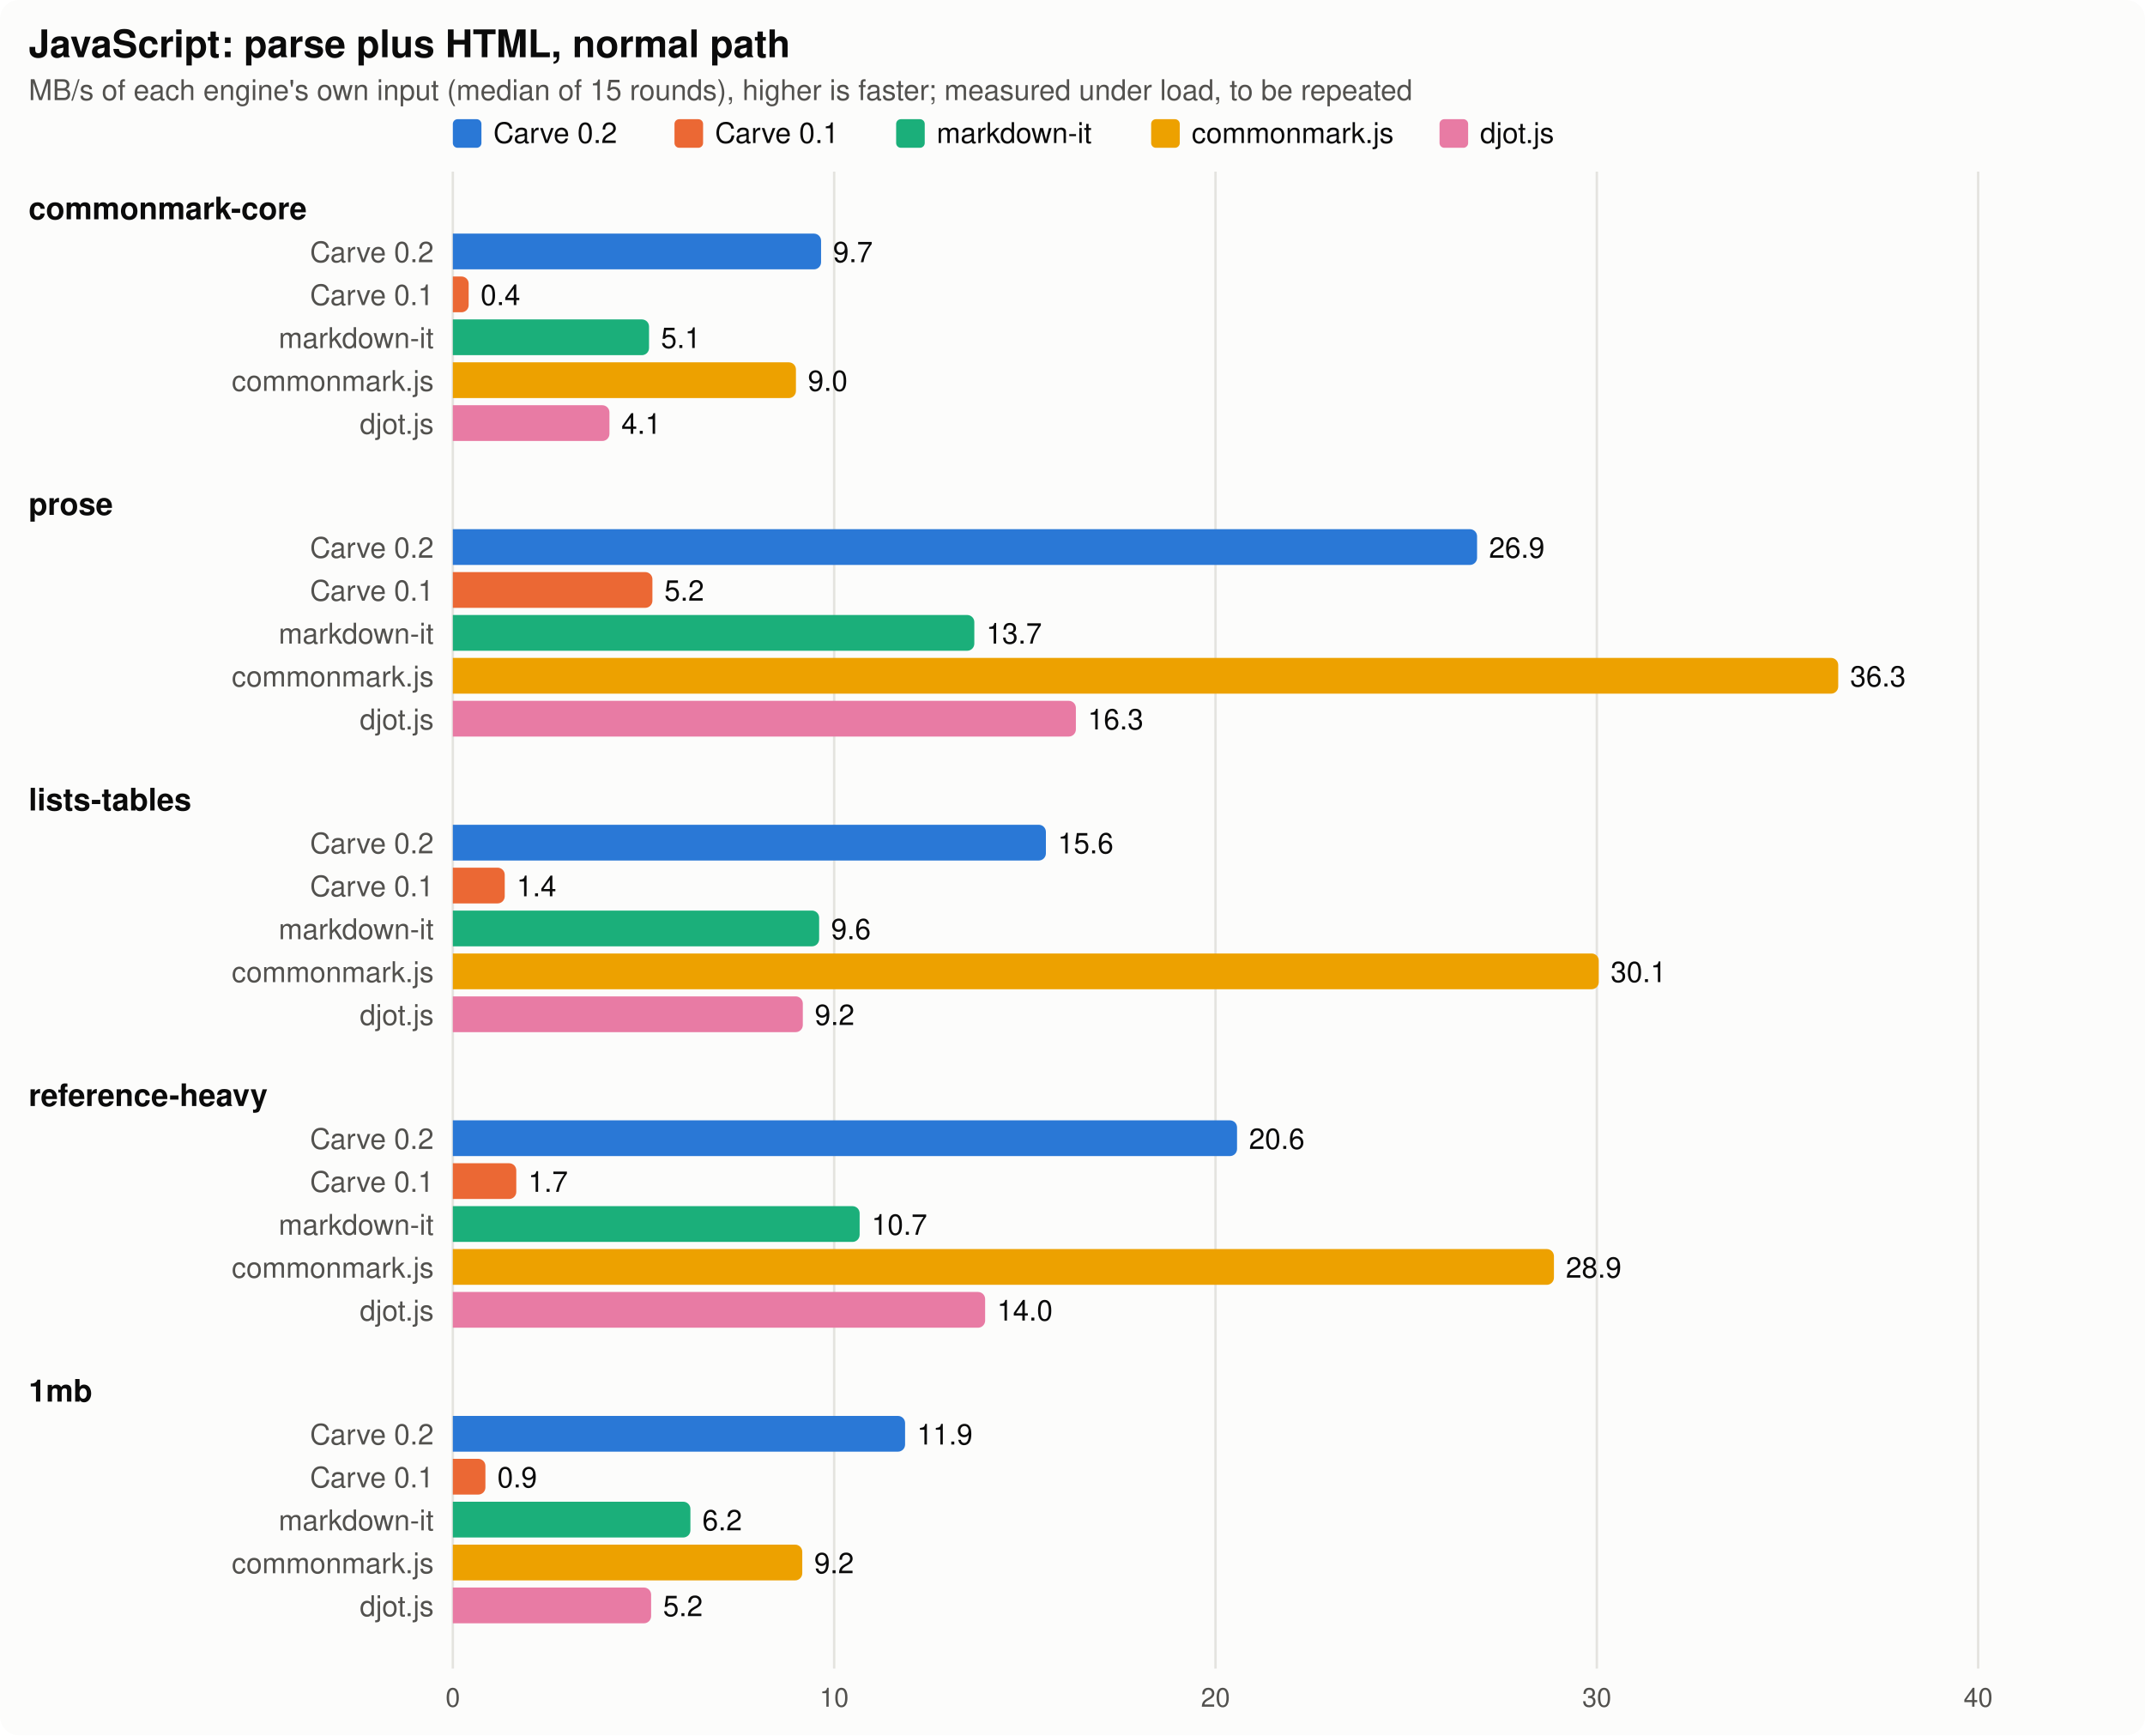
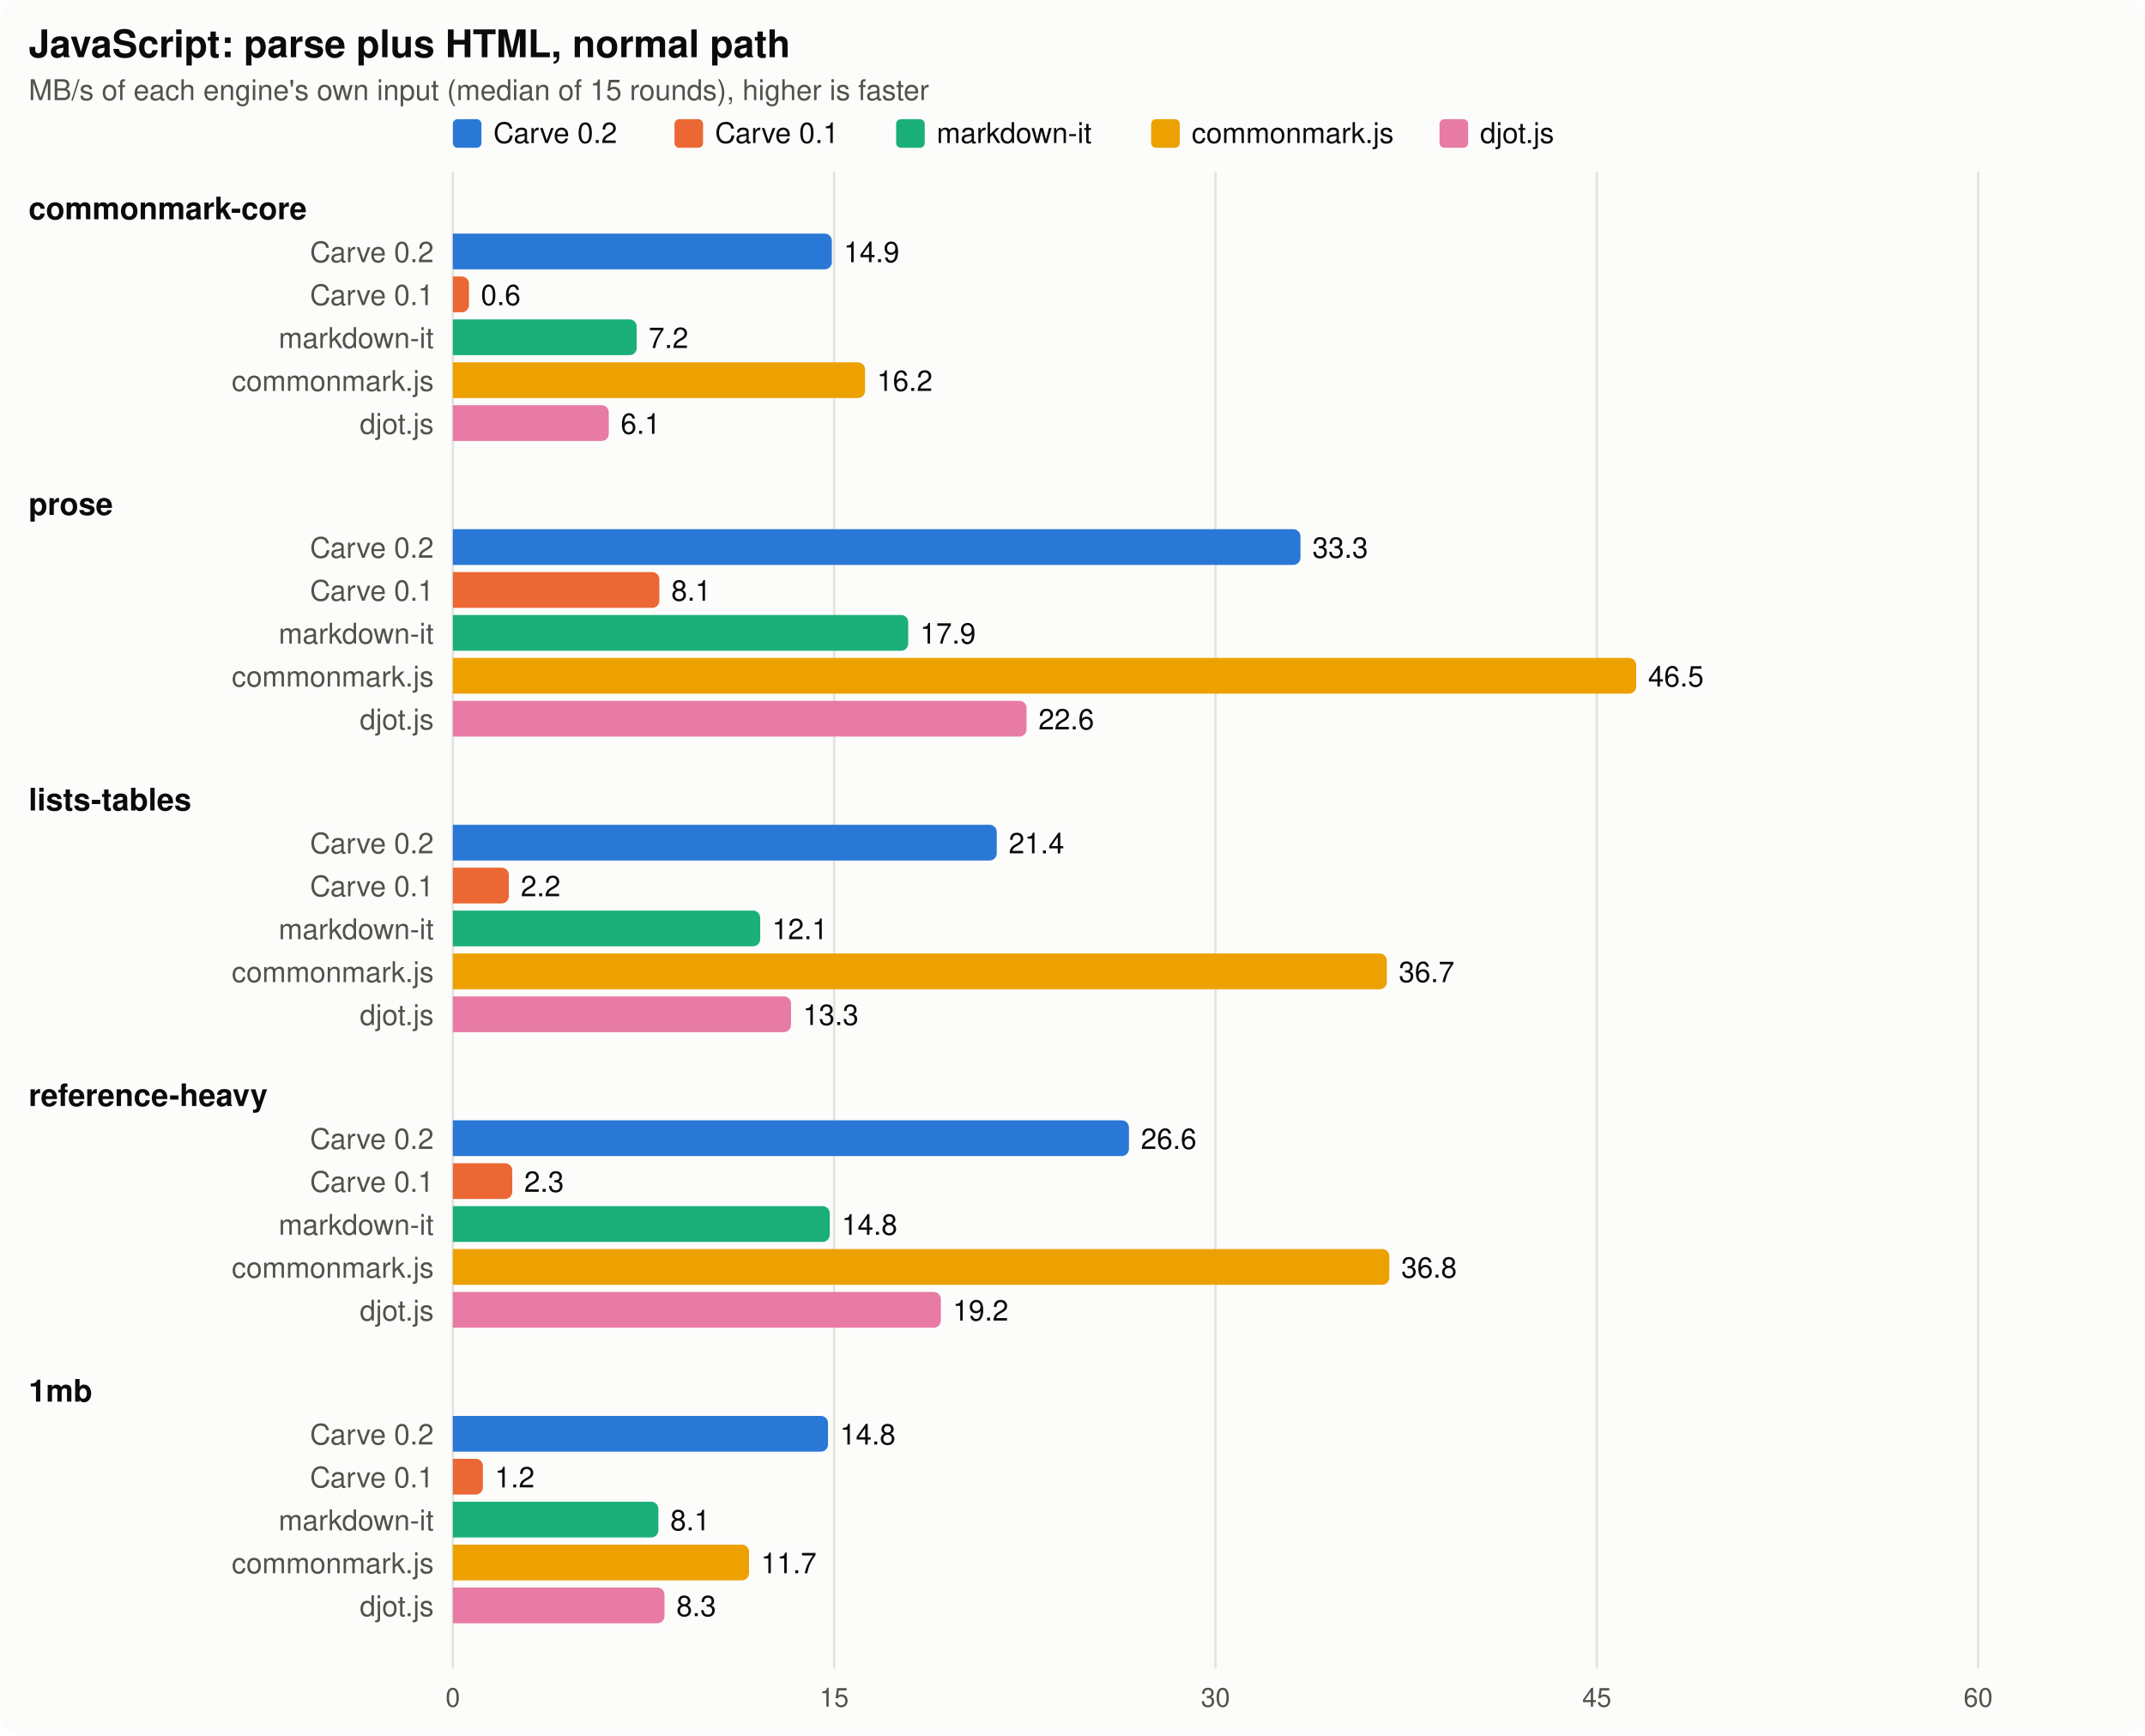
<svg xmlns="http://www.w3.org/2000/svg" width="900" height="728" viewBox="0 0 900 728" font-family="system-ui, -apple-system, Segoe UI, Helvetica, Arial, sans-serif" role="img" aria-label="JavaScript: parse plus HTML, normal path">
  <style>
.surface{fill:#fcfcfb}.ink{fill:#0b0b0b}.ink2{fill:#52514e}.grid{stroke:#e4e3df}.ref{stroke:#52514e}
.s1{fill:#2a78d6}.s2{fill:#eb6834}.s3{fill:#1baf7a}.s4{fill:#eda100}.s5{fill:#e87ba4}
@media (prefers-color-scheme: dark){.surface{fill:#1a1a19}.ink{fill:#f0efec}.ink2{fill:#c3c2b7}.grid{stroke:#3a3a37}.ref{stroke:#c3c2b7}
.s1{fill:#3987e5}.s2{fill:#d95926}.s3{fill:#199e70}.s4{fill:#c98500}.s5{fill:#d55181}}
</style>
  <rect class="surface" width="900" height="728" rx="8" />
  <text class="ink" x="12" y="24" font-size="16" font-weight="700">JavaScript: parse plus HTML, normal path</text>
-   <text class="ink2" x="12" y="42" font-size="12">MB/s of each engine's own input (median of 15 rounds), higher is faster; measured under load, to be repeated</text>
+   <text class="ink2" x="12" y="42" font-size="12">MB/s of each engine's own input (median of 15 rounds), higher is faster</text>
  <rect class="s1" x="190" y="50" width="12" height="12" rx="2" />
  <text class="ink" x="207" y="60" font-size="12">Carve 0.2</text>
  <rect class="s2" x="283" y="50" width="12" height="12" rx="2" />
  <text class="ink" x="300" y="60" font-size="12">Carve 0.1</text>
  <rect class="s3" x="376" y="50" width="12" height="12" rx="2" />
  <text class="ink" x="393" y="60" font-size="12">markdown-it</text>
  <rect class="s4" x="483" y="50" width="12" height="12" rx="2" />
  <text class="ink" x="500" y="60" font-size="12">commonmark.js</text>
  <rect class="s5" x="604" y="50" width="12" height="12" rx="2" />
  <text class="ink" x="621" y="60" font-size="12">djot.js</text>
  <line class="grid" x1="190" x2="190" y1="72" y2="700" stroke-width="1" />
  <text class="ink2" x="190" y="716" font-size="11" text-anchor="middle">0</text>
  <line class="grid" x1="350" x2="350" y1="72" y2="700" stroke-width="1" />
-   <text class="ink2" x="350" y="716" font-size="11" text-anchor="middle">10</text>
+   <text class="ink2" x="350" y="716" font-size="11" text-anchor="middle">15</text>
  <line class="grid" x1="510" x2="510" y1="72" y2="700" stroke-width="1" />
-   <text class="ink2" x="510" y="716" font-size="11" text-anchor="middle">20</text>
+   <text class="ink2" x="510" y="716" font-size="11" text-anchor="middle">30</text>
  <line class="grid" x1="670" x2="670" y1="72" y2="700" stroke-width="1" />
-   <text class="ink2" x="670" y="716" font-size="11" text-anchor="middle">30</text>
+   <text class="ink2" x="670" y="716" font-size="11" text-anchor="middle">45</text>
  <line class="grid" x1="830" x2="830" y1="72" y2="700" stroke-width="1" />
-   <text class="ink2" x="830" y="716" font-size="11" text-anchor="middle">40</text>
+   <text class="ink2" x="830" y="716" font-size="11" text-anchor="middle">60</text>
  <text class="ink" x="12" y="92" font-size="13" font-weight="600">commonmark-core</text>
  <text class="ink2" x="182" y="110" font-size="12" text-anchor="end">Carve 0.2</text>
-   <path class="s1" d="M190,98h151.508a3,3 0 0 1 3,3v9a3,3 0 0 1 -3,3h-151.508z" />
-   <text class="ink" x="349.508" y="110" font-size="12">9.7</text>
+   <path class="s1" d="M190,98h156.021a3,3 0 0 1 3,3v9a3,3 0 0 1 -3,3h-156.021z" />
+   <text class="ink" x="354.021" y="110" font-size="12">14.9</text>
  <text class="ink2" x="182" y="128" font-size="12" text-anchor="end">Carve 0.1</text>
-   <path class="s2" d="M190,116h3.641a3,3 0 0 1 3,3v9a3,3 0 0 1 -3,3h-3.641z" />
-   <text class="ink" x="201.641" y="128" font-size="12">0.4</text>
+   <path class="s2" d="M190,116h3.768a3,3 0 0 1 3,3v9a3,3 0 0 1 -3,3h-3.768z" />
+   <text class="ink" x="201.768" y="128" font-size="12">0.6</text>
  <text class="ink2" x="182" y="146" font-size="12" text-anchor="end">markdown-it</text>
-   <path class="s3" d="M190,134h79.323a3,3 0 0 1 3,3v9a3,3 0 0 1 -3,3h-79.323z" />
-   <text class="ink" x="277.323" y="146" font-size="12">5.1</text>
+   <path class="s3" d="M190,134h74.145a3,3 0 0 1 3,3v9a3,3 0 0 1 -3,3h-74.145z" />
+   <text class="ink" x="272.145" y="146" font-size="12">7.2</text>
  <text class="ink2" x="182" y="164" font-size="12" text-anchor="end">commonmark.js</text>
-   <path class="s4" d="M190,152h140.959a3,3 0 0 1 3,3v9a3,3 0 0 1 -3,3h-140.959z" />
-   <text class="ink" x="338.959" y="164" font-size="12">9.0</text>
+   <path class="s4" d="M190,152h169.94a3,3 0 0 1 3,3v9a3,3 0 0 1 -3,3h-169.94z" />
+   <text class="ink" x="367.94" y="164" font-size="12">16.2</text>
  <text class="ink2" x="182" y="182" font-size="12" text-anchor="end">djot.js</text>
-   <path class="s5" d="M190,170h62.713a3,3 0 0 1 3,3v9a3,3 0 0 1 -3,3h-62.713z" />
-   <text class="ink" x="260.713" y="182" font-size="12">4.1</text>
+   <path class="s5" d="M190,170h62.432a3,3 0 0 1 3,3v9a3,3 0 0 1 -3,3h-62.432z" />
+   <text class="ink" x="260.432" y="182" font-size="12">6.1</text>
  <text class="ink" x="12" y="216" font-size="13" font-weight="600">prose</text>
  <text class="ink2" x="182" y="234" font-size="12" text-anchor="end">Carve 0.2</text>
-   <path class="s1" d="M190,222h426.752a3,3 0 0 1 3,3v9a3,3 0 0 1 -3,3h-426.752z" />
-   <text class="ink" x="624.752" y="234" font-size="12">26.9</text>
+   <path class="s1" d="M190,222h352.658a3,3 0 0 1 3,3v9a3,3 0 0 1 -3,3h-352.658z" />
+   <text class="ink" x="550.658" y="234" font-size="12">33.3</text>
  <text class="ink2" x="182" y="252" font-size="12" text-anchor="end">Carve 0.1</text>
-   <path class="s2" d="M190,240h80.74a3,3 0 0 1 3,3v9a3,3 0 0 1 -3,3h-80.74z" />
-   <text class="ink" x="278.74" y="252" font-size="12">5.2</text>
+   <path class="s2" d="M190,240h83.656a3,3 0 0 1 3,3v9a3,3 0 0 1 -3,3h-83.656z" />
+   <text class="ink" x="281.656" y="252" font-size="12">8.1</text>
  <text class="ink2" x="182" y="270" font-size="12" text-anchor="end">markdown-it</text>
-   <path class="s3" d="M190,258h215.809a3,3 0 0 1 3,3v9a3,3 0 0 1 -3,3h-215.809z" />
-   <text class="ink" x="413.809" y="270" font-size="12">13.7</text>
+   <path class="s3" d="M190,258h188.07a3,3 0 0 1 3,3v9a3,3 0 0 1 -3,3h-188.07z" />
+   <text class="ink" x="386.07" y="270" font-size="12">17.9</text>
  <text class="ink2" x="182" y="288" font-size="12" text-anchor="end">commonmark.js</text>
-   <path class="s4" d="M190,276h578.281a3,3 0 0 1 3,3v9a3,3 0 0 1 -3,3h-578.281z" />
-   <text class="ink" x="776.281" y="288" font-size="12">36.3</text>
+   <path class="s4" d="M190,276h493.496a3,3 0 0 1 3,3v9a3,3 0 0 1 -3,3h-493.496z" />
+   <text class="ink" x="691.496" y="288" font-size="12">46.5</text>
  <text class="ink2" x="182" y="306" font-size="12" text-anchor="end">djot.js</text>
-   <path class="s5" d="M190,294h258.42a3,3 0 0 1 3,3v9a3,3 0 0 1 -3,3h-258.42z" />
-   <text class="ink" x="456.42" y="306" font-size="12">16.3</text>
+   <path class="s5" d="M190,294h237.716a3,3 0 0 1 3,3v9a3,3 0 0 1 -3,3h-237.716z" />
+   <text class="ink" x="435.716" y="306" font-size="12">22.6</text>
  <text class="ink" x="12" y="340" font-size="13" font-weight="600">lists-tables</text>
  <text class="ink2" x="182" y="358" font-size="12" text-anchor="end">Carve 0.2</text>
-   <path class="s1" d="M190,346h245.837a3,3 0 0 1 3,3v9a3,3 0 0 1 -3,3h-245.837z" />
-   <text class="ink" x="443.837" y="358" font-size="12">15.6</text>
+   <path class="s1" d="M190,346h225.218a3,3 0 0 1 3,3v9a3,3 0 0 1 -3,3h-225.218z" />
+   <text class="ink" x="423.218" y="358" font-size="12">21.4</text>
  <text class="ink2" x="182" y="376" font-size="12" text-anchor="end">Carve 0.1</text>
-   <path class="s2" d="M190,364h18.778a3,3 0 0 1 3,3v9a3,3 0 0 1 -3,3h-18.778z" />
-   <text class="ink" x="216.778" y="376" font-size="12">1.4</text>
+   <path class="s2" d="M190,364h20.502a3,3 0 0 1 3,3v9a3,3 0 0 1 -3,3h-20.502z" />
+   <text class="ink" x="218.502" y="376" font-size="12">2.2</text>
  <text class="ink2" x="182" y="394" font-size="12" text-anchor="end">markdown-it</text>
-   <path class="s3" d="M190,382h150.698a3,3 0 0 1 3,3v9a3,3 0 0 1 -3,3h-150.698z" />
-   <text class="ink" x="348.698" y="394" font-size="12">9.6</text>
+   <path class="s3" d="M190,382h125.967a3,3 0 0 1 3,3v9a3,3 0 0 1 -3,3h-125.967z" />
+   <text class="ink" x="323.967" y="394" font-size="12">12.1</text>
  <text class="ink2" x="182" y="412" font-size="12" text-anchor="end">commonmark.js</text>
-   <path class="s4" d="M190,400h477.808a3,3 0 0 1 3,3v9a3,3 0 0 1 -3,3h-477.808z" />
-   <text class="ink" x="675.808" y="412" font-size="12">30.1</text>
+   <path class="s4" d="M190,400h388.889a3,3 0 0 1 3,3v9a3,3 0 0 1 -3,3h-388.889z" />
+   <text class="ink" x="586.889" y="412" font-size="12">36.7</text>
  <text class="ink2" x="182" y="430" font-size="12" text-anchor="end">djot.js</text>
-   <path class="s5" d="M190,418h143.849a3,3 0 0 1 3,3v9a3,3 0 0 1 -3,3h-143.849z" />
-   <text class="ink" x="341.849" y="430" font-size="12">9.2</text>
+   <path class="s5" d="M190,418h138.894a3,3 0 0 1 3,3v9a3,3 0 0 1 -3,3h-138.894z" />
+   <text class="ink" x="336.894" y="430" font-size="12">13.3</text>
  <text class="ink" x="12" y="464" font-size="13" font-weight="600">reference-heavy</text>
  <text class="ink2" x="182" y="482" font-size="12" text-anchor="end">Carve 0.2</text>
-   <path class="s1" d="M190,470h326.04a3,3 0 0 1 3,3v9a3,3 0 0 1 -3,3h-326.04z" />
-   <text class="ink" x="524.04" y="482" font-size="12">20.6</text>
+   <path class="s1" d="M190,470h280.681a3,3 0 0 1 3,3v9a3,3 0 0 1 -3,3h-280.681z" />
+   <text class="ink" x="478.681" y="482" font-size="12">26.6</text>
  <text class="ink2" x="182" y="500" font-size="12" text-anchor="end">Carve 0.1</text>
-   <path class="s2" d="M190,488h23.624a3,3 0 0 1 3,3v9a3,3 0 0 1 -3,3h-23.624z" />
-   <text class="ink" x="221.624" y="500" font-size="12">1.7</text>
+   <path class="s2" d="M190,488h21.943a3,3 0 0 1 3,3v9a3,3 0 0 1 -3,3h-21.943z" />
+   <text class="ink" x="219.943" y="500" font-size="12">2.3</text>
  <text class="ink2" x="182" y="518" font-size="12" text-anchor="end">markdown-it</text>
-   <path class="s3" d="M190,506h167.688a3,3 0 0 1 3,3v9a3,3 0 0 1 -3,3h-167.688z" />
-   <text class="ink" x="365.688" y="518" font-size="12">10.7</text>
+   <path class="s3" d="M190,506h155.147a3,3 0 0 1 3,3v9a3,3 0 0 1 -3,3h-155.147z" />
+   <text class="ink" x="353.147" y="518" font-size="12">14.8</text>
  <text class="ink2" x="182" y="536" font-size="12" text-anchor="end">commonmark.js</text>
-   <path class="s4" d="M190,524h459a3,3 0 0 1 3,3v9a3,3 0 0 1 -3,3h-459z" />
-   <text class="ink" x="657" y="536" font-size="12">28.9</text>
+   <path class="s4" d="M190,524h389.93a3,3 0 0 1 3,3v9a3,3 0 0 1 -3,3h-389.93z" />
+   <text class="ink" x="587.93" y="536" font-size="12">36.8</text>
  <text class="ink2" x="182" y="554" font-size="12" text-anchor="end">djot.js</text>
-   <path class="s5" d="M190,542h220.344a3,3 0 0 1 3,3v9a3,3 0 0 1 -3,3h-220.344z" />
-   <text class="ink" x="418.344" y="554" font-size="12">14.0</text>
+   <path class="s5" d="M190,542h201.76a3,3 0 0 1 3,3v9a3,3 0 0 1 -3,3h-201.76z" />
+   <text class="ink" x="399.76" y="554" font-size="12">19.2</text>
  <text class="ink" x="12" y="588" font-size="13" font-weight="600">1mb</text>
  <text class="ink2" x="182" y="606" font-size="12" text-anchor="end">Carve 0.2</text>
-   <path class="s1" d="M190,594h186.757a3,3 0 0 1 3,3v9a3,3 0 0 1 -3,3h-186.757z" />
-   <text class="ink" x="384.757" y="606" font-size="12">11.9</text>
+   <path class="s1" d="M190,594h154.42a3,3 0 0 1 3,3v9a3,3 0 0 1 -3,3h-154.42z" />
+   <text class="ink" x="352.42" y="606" font-size="12">14.8</text>
  <text class="ink2" x="182" y="624" font-size="12" text-anchor="end">Carve 0.1</text>
-   <path class="s2" d="M190,612h10.671a3,3 0 0 1 3,3v9a3,3 0 0 1 -3,3h-10.671z" />
-   <text class="ink" x="208.671" y="624" font-size="12">0.9</text>
+   <path class="s2" d="M190,612h9.616a3,3 0 0 1 3,3v9a3,3 0 0 1 -3,3h-9.616z" />
+   <text class="ink" x="207.616" y="624" font-size="12">1.2</text>
  <text class="ink2" x="182" y="642" font-size="12" text-anchor="end">markdown-it</text>
-   <path class="s3" d="M190,630h96.681a3,3 0 0 1 3,3v9a3,3 0 0 1 -3,3h-96.681z" />
-   <text class="ink" x="294.681" y="642" font-size="12">6.2</text>
+   <path class="s3" d="M190,630h83.246a3,3 0 0 1 3,3v9a3,3 0 0 1 -3,3h-83.246z" />
+   <text class="ink" x="281.246" y="642" font-size="12">8.1</text>
  <text class="ink2" x="182" y="660" font-size="12" text-anchor="end">commonmark.js</text>
-   <path class="s4" d="M190,648h143.616a3,3 0 0 1 3,3v9a3,3 0 0 1 -3,3h-143.616z" />
-   <text class="ink" x="341.616" y="660" font-size="12">9.2</text>
+   <path class="s4" d="M190,648h121.271a3,3 0 0 1 3,3v9a3,3 0 0 1 -3,3h-121.271z" />
+   <text class="ink" x="319.271" y="660" font-size="12">11.7</text>
  <text class="ink2" x="182" y="678" font-size="12" text-anchor="end">djot.js</text>
-   <path class="s5" d="M190,666h80.197a3,3 0 0 1 3,3v9a3,3 0 0 1 -3,3h-80.197z" />
-   <text class="ink" x="278.197" y="678" font-size="12">5.2</text>
+   <path class="s5" d="M190,666h85.806a3,3 0 0 1 3,3v9a3,3 0 0 1 -3,3h-85.806z" />
+   <text class="ink" x="283.806" y="678" font-size="12">8.3</text>
</svg>
